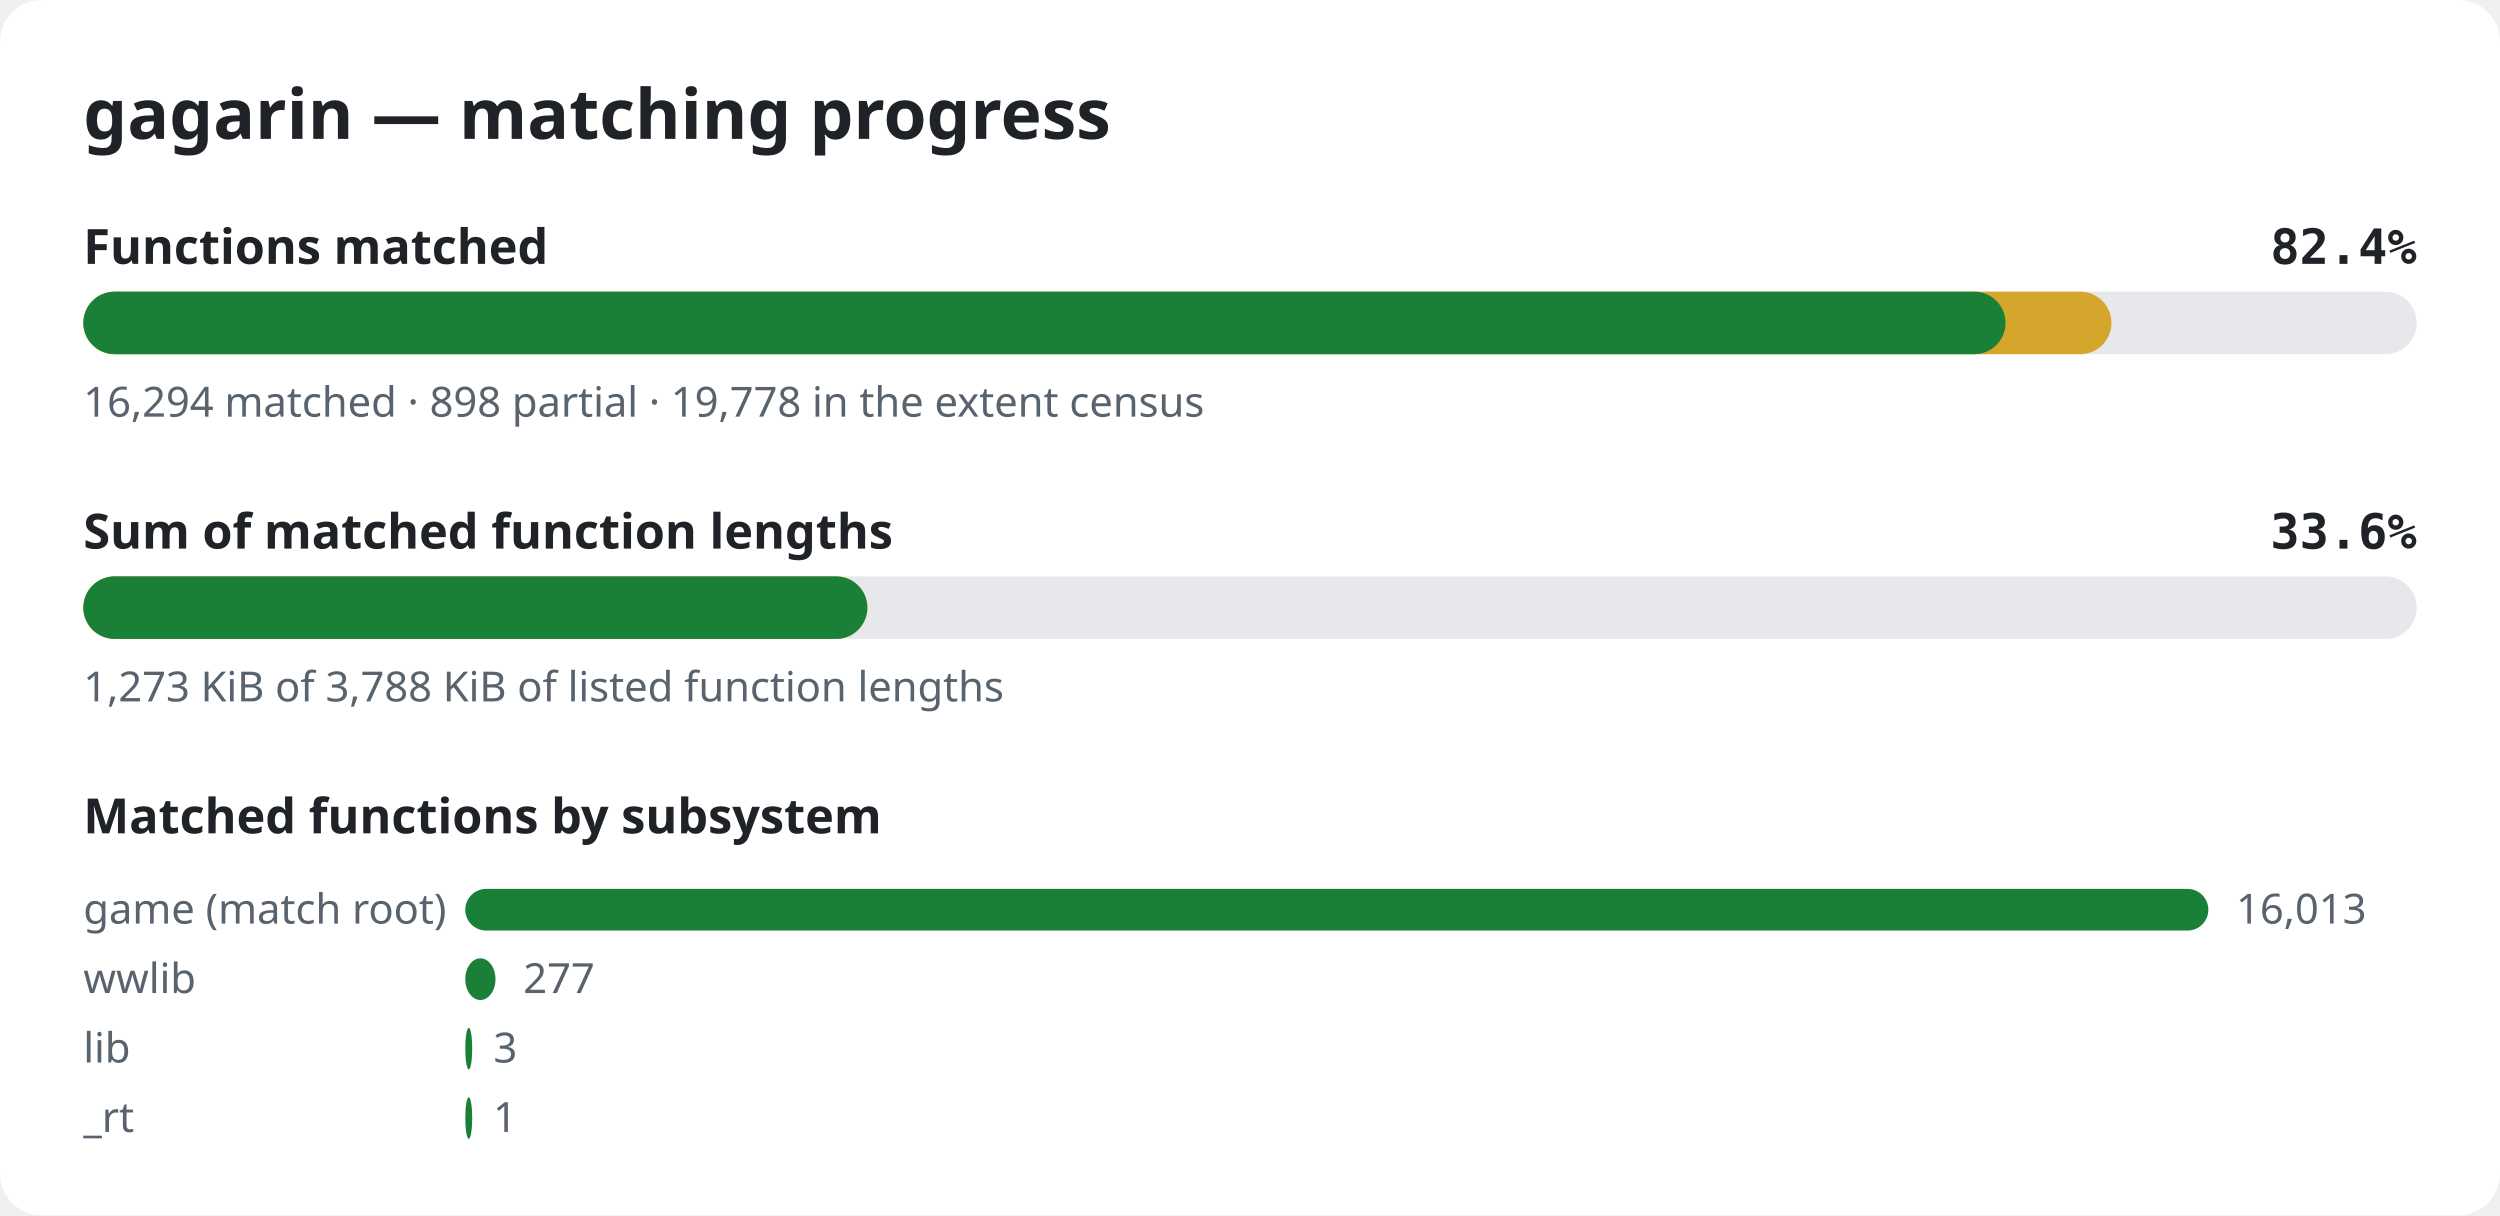
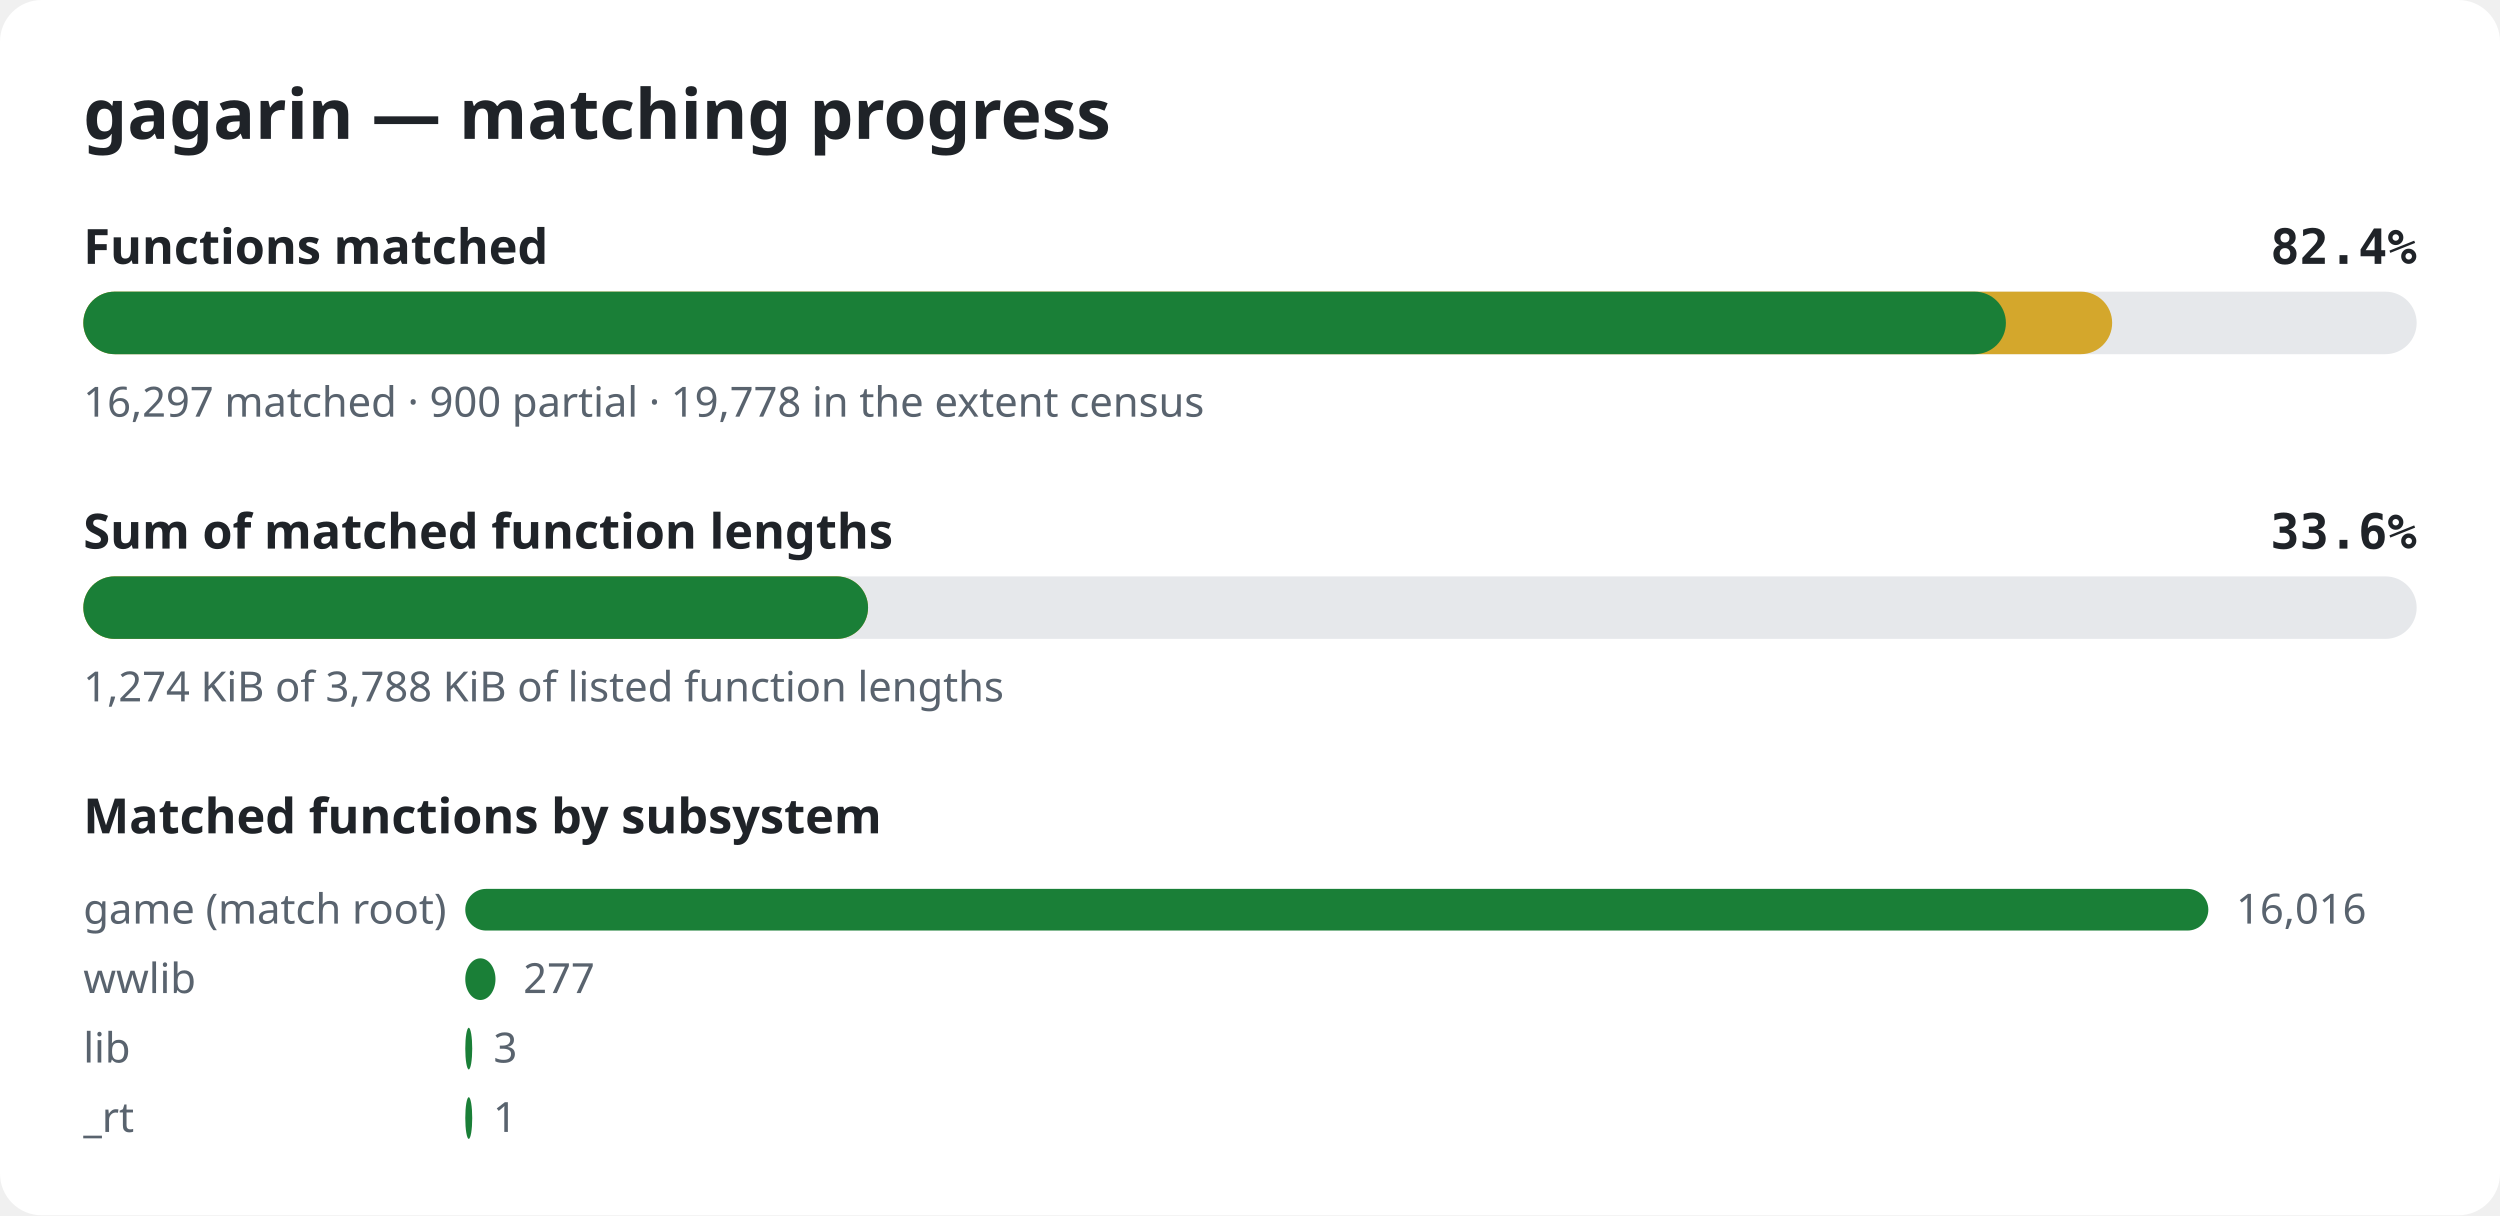
<svg xmlns="http://www.w3.org/2000/svg" width="720" height="350" viewBox="0 0 720 350" role="img" aria-label="gagarin matching progress">
  <style>.bg{fill:#ffffff}.title{font:600 20px sans-serif;fill:#1f2328}.label{font:600 14px sans-serif;fill:#1f2328}.pct{font:600 14px monospace;fill:#1f2328}.note{font:12px sans-serif;fill:#59636e}.track{fill:#e6e8eb}.done{fill:#1a7f37}.partial{fill:#d4a72c}@media (prefers-color-scheme: dark){.bg{fill:#0d1117}.title,.label,.pct{fill:#e6edf3}.note{fill:#9198a1}.track{fill:#262c36}.done{fill:#3fb950}.partial{fill:#d29922}}</style>
  <rect width="720" height="350" rx="12" class="bg" />
  <text x="24" y="40" class="title">gagarin — matching progress</text>
  <text x="24" y="76" class="label">Functions matched</text>
  <text x="696" y="76" class="pct" text-anchor="end">82.4%</text>
  <rect x="24" y="84" width="672" height="18" rx="9" class="track" />
-   <rect x="24" y="84" width="584.1" height="18" rx="9" class="partial" />
-   <rect x="24" y="84" width="553.6" height="18" rx="9" class="done" />
-   <text x="24" y="120" class="note">16,294 matched · 898 partial · 19,778 in the extent census</text>
+   <rect x="24" y="84" width="584.3" height="18" rx="9" class="partial" />
+   <rect x="24" y="84" width="553.7" height="18" rx="9" class="done" />
+   <text x="24" y="120" class="note">16,297 matched · 900 partial · 19,778 in the extent census</text>
  <text x="24" y="158" class="label">Sum of matched function lengths</text>
  <text x="696" y="158" class="pct" text-anchor="end">33.6%</text>
  <rect x="24" y="166" width="672" height="18" rx="9" class="track" />
-   <rect x="24" y="166" width="225.8" height="18" rx="9" class="partial" />
-   <rect x="24" y="166" width="225.8" height="18" rx="9" class="done" />
-   <text x="24" y="202" class="note">1,273 KiB of 3,788 KiB of listed function lengths</text>
+   <rect x="24" y="166" width="226.0" height="18" rx="9" class="partial" />
+   <rect x="24" y="166" width="226.0" height="18" rx="9" class="done" />
+   <text x="24" y="202" class="note">1,274 KiB of 3,788 KiB of listed function lengths</text>
  <text x="24" y="240" class="label">Matched functions by subsystem</text>
  <text x="24" y="266" class="note">game (match root)</text>
  <rect x="134" y="256" width="502.0" height="12" rx="6" class="done" />
-   <text x="644.0" y="266" class="note">16,013</text>
+   <text x="644.0" y="266" class="note">16,016</text>
  <text x="24" y="286" class="note">wwlib</text>
  <rect x="134" y="276" width="8.7" height="12" rx="6" class="done" />
  <text x="150.7" y="286" class="note">277</text>
  <text x="24" y="306" class="note">lib</text>
  <rect x="134" y="296" width="2.0" height="12" rx="6" class="done" />
  <text x="142.1" y="306" class="note">3</text>
  <text x="24" y="326" class="note">_rt</text>
  <rect x="134" y="316" width="2.0" height="12" rx="6" class="done" />
  <text x="142.0" y="326" class="note">1</text>
</svg>
